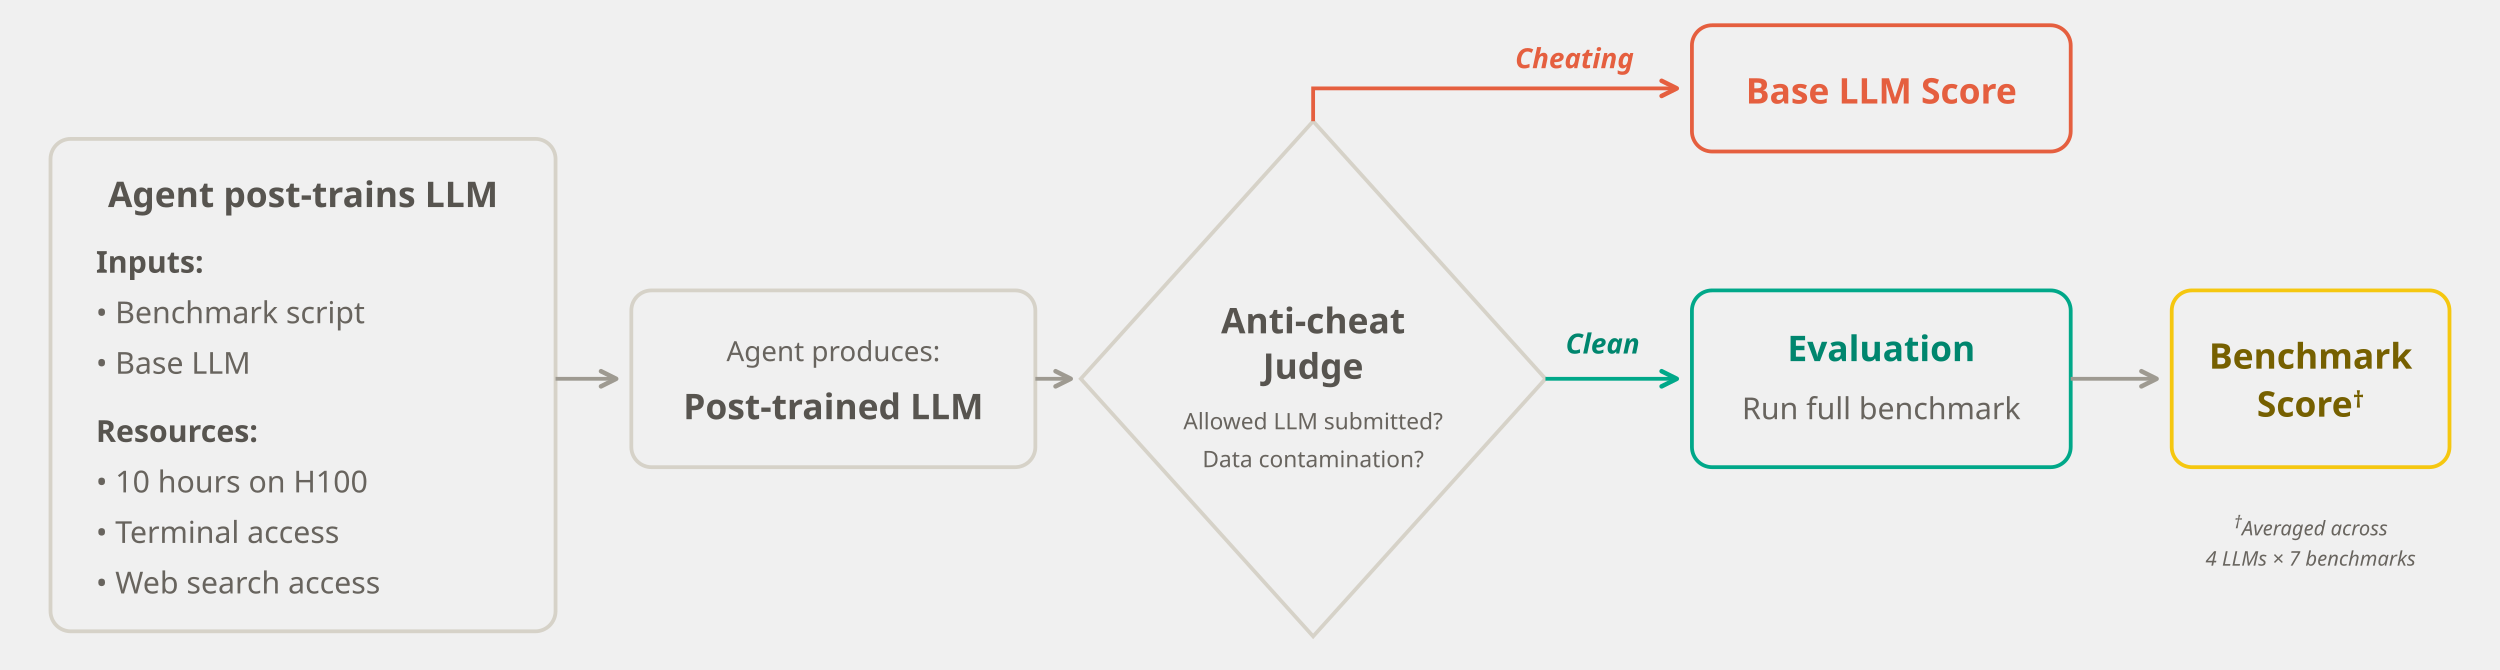
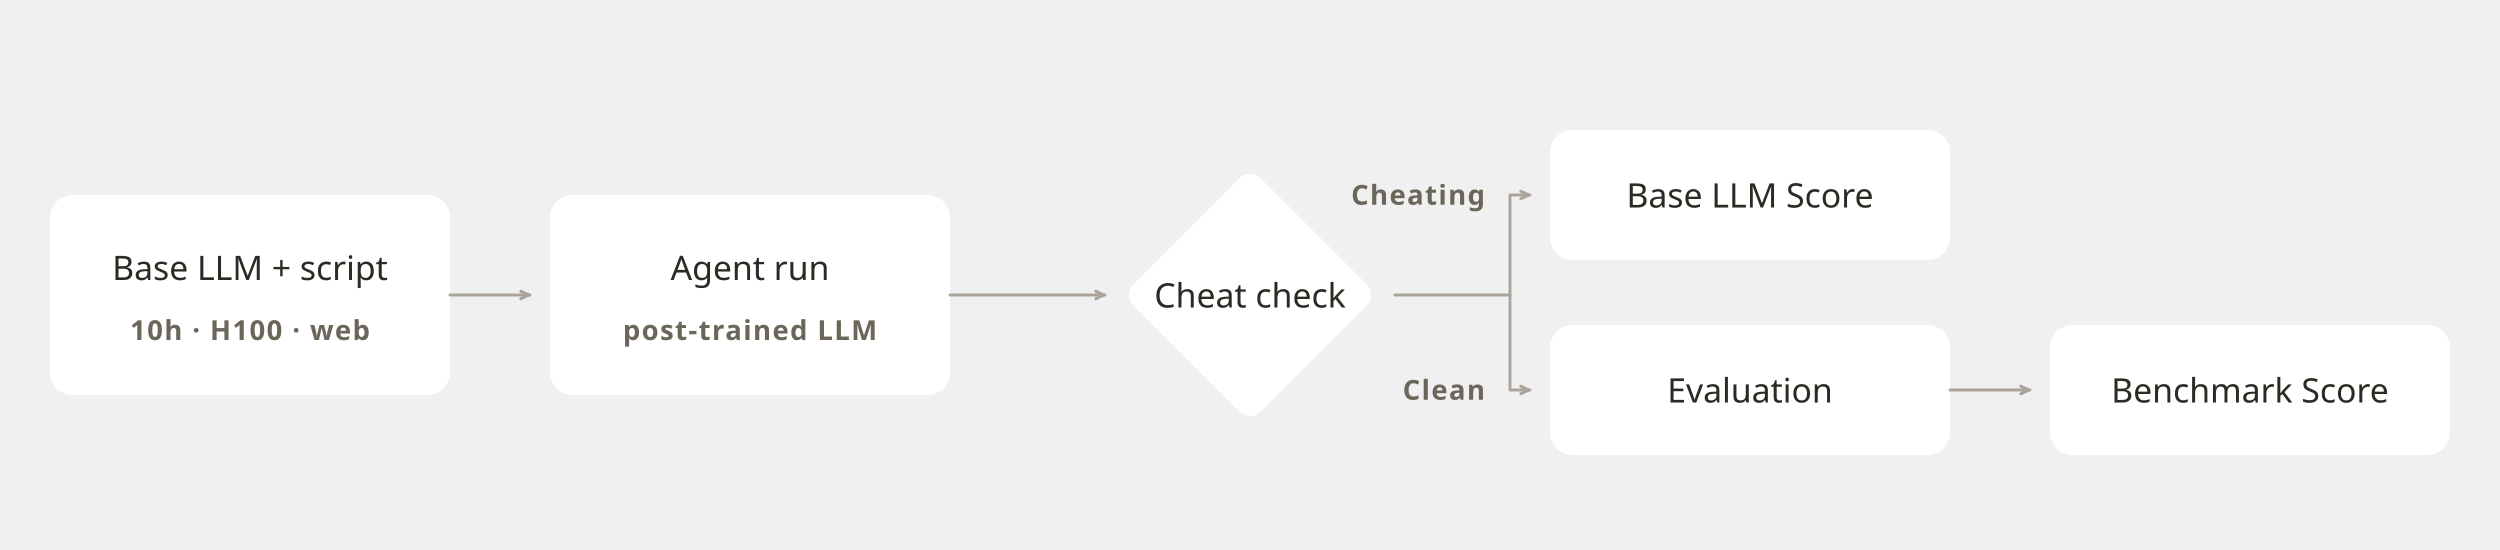
- <svg xmlns="http://www.w3.org/2000/svg" viewBox="0 0 990 265">
+ <svg xmlns="http://www.w3.org/2000/svg" viewBox="0 0 1000 220" role="img" aria-labelledby="pipeline-title pipeline-desc">
  <defs>
    <style>
      @font-face {
        font-family: 'Die Grotesk';
        src: url('/fonts/die-grotesk-vf-roman.woff2') format('woff2');
        font-weight: 100 900;
        font-style: normal;
        font-display: swap;
      }

-       .box1, .box2, .box-judge, .box-fail, .box-eval, .box-score {
-         fill: transparent;
-         stroke: #d6d2c8;
-         stroke-width: 1.5;
+       .node {
+         fill: #fff;
+         stroke: none;
      }
-       .box-fail { stroke: #E55F3F; }
-       .box-eval { stroke: #00A889; }
-       .box-score { stroke: #F5C710; }

-       .text, .text-small, .title1, .title2, .title-judge, .title-fail,
-       .title-eval, .title-score, .subtitle, .label-text, .label-text-pass,
-       .diamond-text, .brace-text, .brace-text-small, .subtitle-plain,
-       .annotation {
+       .arrow {
+         stroke: #aaa399;
+         stroke-width: 1.15;
+         fill: none;
+         stroke-linecap: round;
+         stroke-linejoin: round;
+         marker-end: url(#arrowhead);
+       }
+ 
+       .line {
+         stroke: #aaa399;
+         stroke-width: 1.15;
+         fill: none;
+         stroke-linecap: round;
+         stroke-linejoin: round;
+       }
+ 
+       .title, .body, .note, .label {
        font-family: 'Die Grotesk', sans-serif;
      }
-       .text { font-size: 13px; fill: #57544f; }
-       .text-small { font-size: 12px; fill: #68645e; }
-       .title1, .title2, .title-judge { font-size: 14px; font-weight: 600; fill: #57544f; }
-       .title-fail { font-size: 14px; font-weight: 600; fill: #E55F3F; }
-       .title-eval { font-size: 14px; font-weight: 600; fill: #00866e; }
-       .title-score { font-size: 14px; font-weight: 600; fill: #766000; }
-       .subtitle { font-size: 12px; fill: #57544f; font-weight: 700; }

-       .arrow { stroke: #9e9a91; stroke-width: 1.5; fill: none; marker-end: url(#arrowhead); }
-       .arrow-fail { stroke: #E55F3F; stroke-width: 1.5; fill: none; marker-end: url(#arrowhead-fail); }
-       .arrow-pass { stroke: #00A889; stroke-width: 1.5; fill: none; marker-end: url(#arrowhead-pass); }
+       .title {
+         font-size: 13.5px;
+         font-weight: 500;
+         fill: #2d2a23;
+       }

-       .label-text { font-size: 11px; fill: #E55F3F; font-style: italic; font-weight: 600; }
-       .label-text-pass { font-size: 11px; fill: #00866e; font-style: italic; font-weight: 600; }
-       .diamond-text { font-size: 9px; fill: #68645e; }
+       .body, .note, .label {
+         font-size: 11px;
+         font-weight: 600;
+         letter-spacing: 0.05em;
+         text-transform: uppercase;
+         fill: #6b655a;
+       }

-       .brace { stroke: #bdb8ae; stroke-width: 1.5; fill: none; }
-       .brace-text { font-size: 14px; fill: #57544f; }
-       .brace-text-small { font-size: 12px; fill: #68645e; }
-       .subtitle-plain { font-size: 11px; fill: #68645e; font-weight: 500; }
-       .annotation { font-size: 8px; fill: #68645e; font-style: italic; }
+       .label {
+         dominant-baseline: middle;
+       }
    </style>
-     <marker id="arrowhead" markerWidth="6" markerHeight="6" refX="5" refY="3" orient="auto">
-       <polyline points="1 1, 5 3, 1 5" fill="none" stroke="#9e9a91" stroke-width="1.2" stroke-linecap="round" stroke-linejoin="round" />
-     </marker>
-     <marker id="arrowhead-fail" markerWidth="6" markerHeight="6" refX="5" refY="3" orient="auto">
-       <polyline points="1 1, 5 3, 1 5" fill="none" stroke="#E55F3F" stroke-width="1.2" stroke-linecap="round" stroke-linejoin="round" />
-     </marker>
-     <marker id="arrowhead-pass" markerWidth="6" markerHeight="6" refX="5" refY="3" orient="auto">
-       <polyline points="1 1, 5 3, 1 5" fill="none" stroke="#00A889" stroke-width="1.2" stroke-linecap="round" stroke-linejoin="round" />
+     <marker id="arrowhead" markerWidth="5" markerHeight="5" refX="4.4" refY="2.5" orient="auto">
+       <polyline points="1.2 1.2, 4 2.5, 1.2 3.8" fill="none" stroke="#aaa399" stroke-width="1.05" stroke-linecap="round" stroke-linejoin="round" />
    </marker>
  </defs>
-   <rect x="20" y="55" width="200" height="195" class="box1" rx="8" />
-   <text x="120" y="82" class="title1" text-anchor="middle">Agent post-trains LLM</text>
-   <text x="38" y="108" class="subtitle">Inputs:</text>
-   <text x="38" y="128" class="text-small">• Benchmark script</text>
-   <text x="38" y="148" class="text-small">• Base LLM</text>
-   <text x="38" y="175" class="subtitle">Resources:</text>
-   <text x="38" y="195" class="text-small">• 10 hours on H100</text>
-   <text x="38" y="215" class="text-small">• Terminal access</text>
-   <text x="38" y="235" class="text-small">• Web search access</text>
-   <path d="M 220 150 L 244 150" class="arrow" />
-   <rect x="250" y="115" width="160" height="70" class="box2" rx="8" />
-   <text x="330" y="143" class="subtitle-plain" text-anchor="middle">Agent produces:</text>
-   <text x="330" y="166" class="title2" text-anchor="middle">Post-trained LLM</text>
-   <path d="M 410 150 L 424 150" class="arrow" />
-   <polygon points="520,48 612,150 520,252 428,150" class="box-judge" />
-   <text x="520" y="132" class="title-judge" text-anchor="middle">Anti-cheat</text>
-   <text x="520" y="150" class="title-judge" text-anchor="middle">Judge</text>
-   <text x="520" y="170" class="diamond-text" text-anchor="middle">Allowed LLM submitted?</text>
-   <text x="520" y="185" class="diamond-text" text-anchor="middle">Data contamination?</text>
-   <path d="M 520 48 L 520 35 L 664 35" class="arrow-fail" />
-   <text x="600" y="27" class="label-text">Cheating</text>
-   <rect x="670" y="10" width="150" height="50" class="box-fail" rx="8" />
-   <text x="745" y="41" class="title-fail" text-anchor="middle">Base LLM Score</text>
-   <path d="M 612 150 L 664 150" class="arrow-pass" />
-   <text x="620" y="140" class="label-text-pass">Clean</text>
-   <rect x="670" y="115" width="150" height="70" class="box-eval" rx="8" />
-   <text x="745" y="143" class="title-eval" text-anchor="middle">Evaluation</text>
-   <text x="745" y="166" class="text-small" text-anchor="middle">Run full benchmark</text>
-   <path d="M 820 150 L 854 150" class="arrow" />
-   <rect x="860" y="115" width="110" height="70" class="box-score" rx="8" />
-   <text x="915" y="146" class="title-score" text-anchor="middle">Benchmark</text>
-   <text x="915" y="165" class="title-score" text-anchor="middle">Score<tspan baseline-shift="super" font-size="9px">†</tspan>
-   </text>
-   <text x="915" y="212" class="annotation" text-anchor="middle">
-     <tspan baseline-shift="super" font-size="7px">†</tspan>Averaged across</text>
-   <text x="915" y="224" class="annotation" text-anchor="middle">4 LLMs × 7 benchmarks</text>
+   <rect x="20" y="78" width="160" height="80" rx="9" class="node" />
+   <text x="100" y="112" class="title" text-anchor="middle">Base LLM + script</text>
+   <text x="100" y="136" class="body" text-anchor="middle">10h · H100 · web</text>
+   <path d="M 180 118 L 212 118" class="arrow" />
+   <rect x="220" y="78" width="160" height="80" rx="9" class="node" />
+   <text x="300" y="112" class="title" text-anchor="middle">Agent run</text>
+   <text x="300" y="136" class="body" text-anchor="middle">post-trained LLM</text>
+   <path d="M 380 118 L 442 118" class="arrow" />
+   <rect x="464" y="82" width="72" height="72" rx="6" class="node" transform="rotate(45 500 118)" />
+   <text x="500" y="123" class="title" text-anchor="middle">Cheat check</text>
+   <path d="M 558 118 L 604 118" class="line" />
+   <path d="M 604 118 L 604 78 L 612 78" class="arrow" />
+   <text x="594" y="78" class="label" text-anchor="end">Cheating</text>
+   <rect x="620" y="52" width="160" height="52" rx="9" class="node" />
+   <text x="700" y="83" class="title" text-anchor="middle">Base LLM Score</text>
+   <path d="M 604 118 L 604 156 L 612 156" class="arrow" />
+   <text x="594" y="156" class="label" text-anchor="end">Clean</text>
+   <rect x="620" y="130" width="160" height="52" rx="9" class="node" />
+   <text x="700" y="161" class="title" text-anchor="middle">Evaluation</text>
+   <path d="M 780 156 L 812 156" class="arrow" />
+   <rect x="820" y="130" width="160" height="52" rx="9" class="node" />
+   <text x="900" y="161" class="title" text-anchor="middle">Benchmark Score</text>
</svg>
